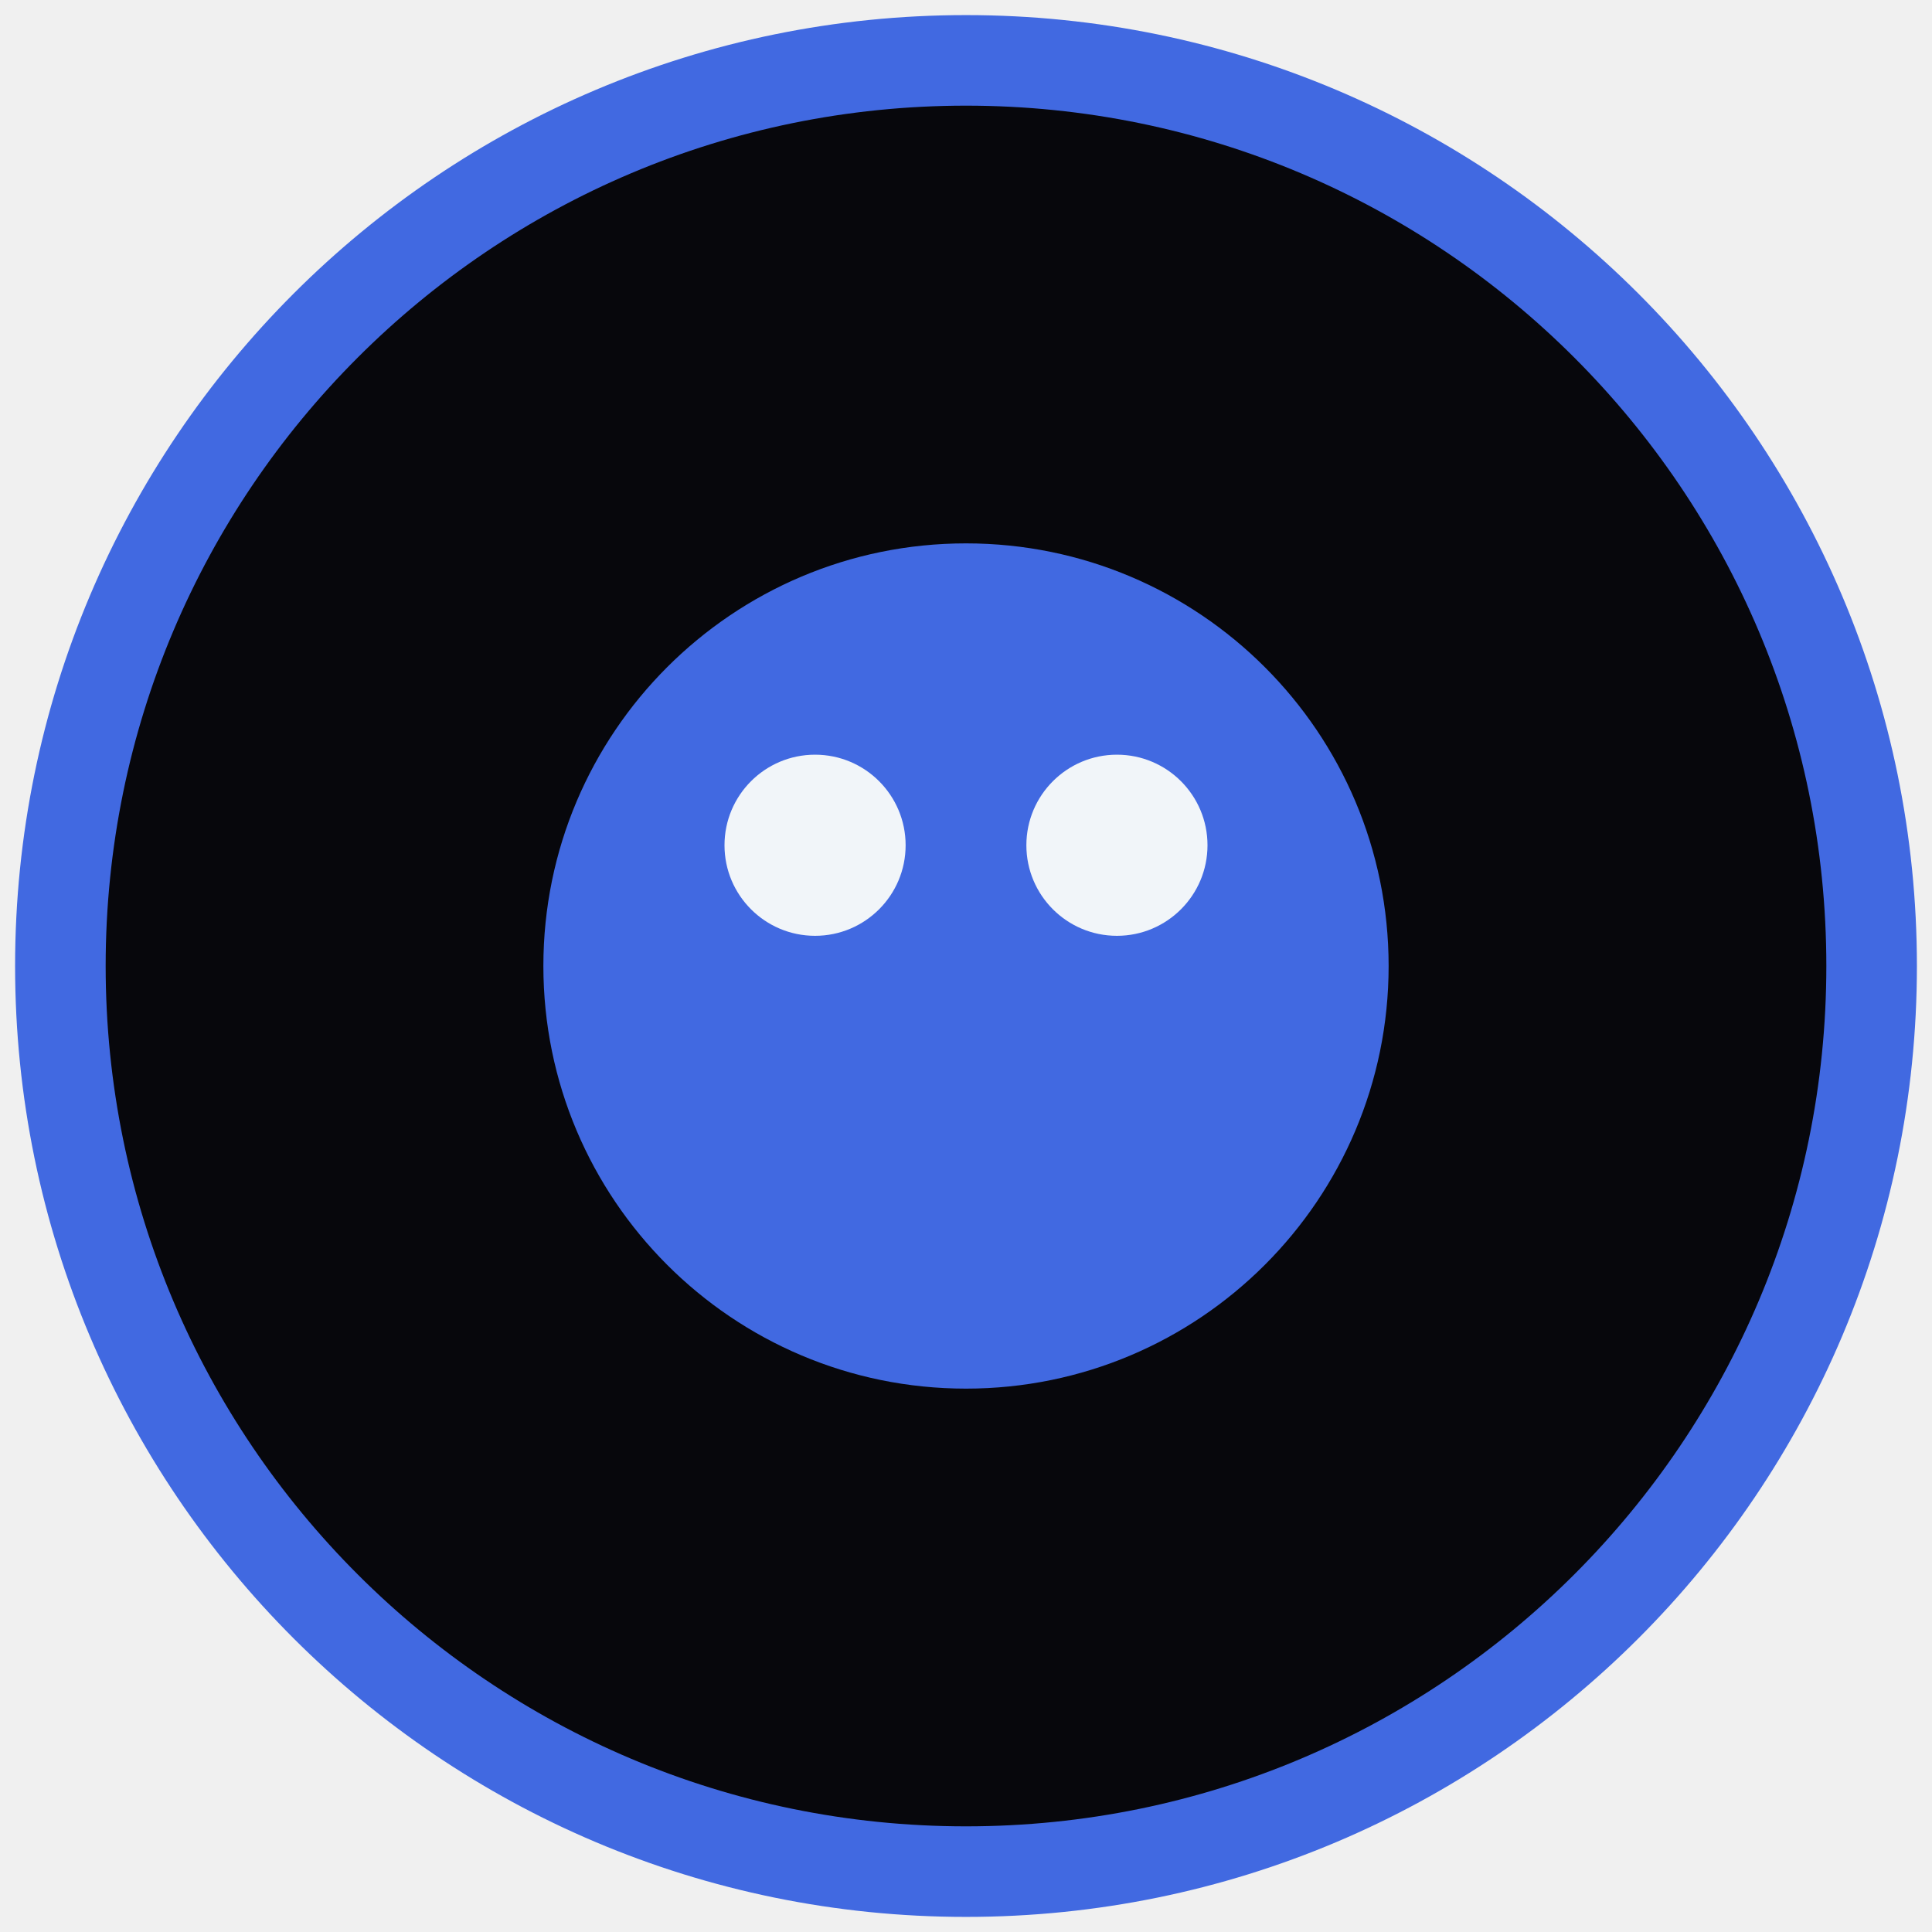
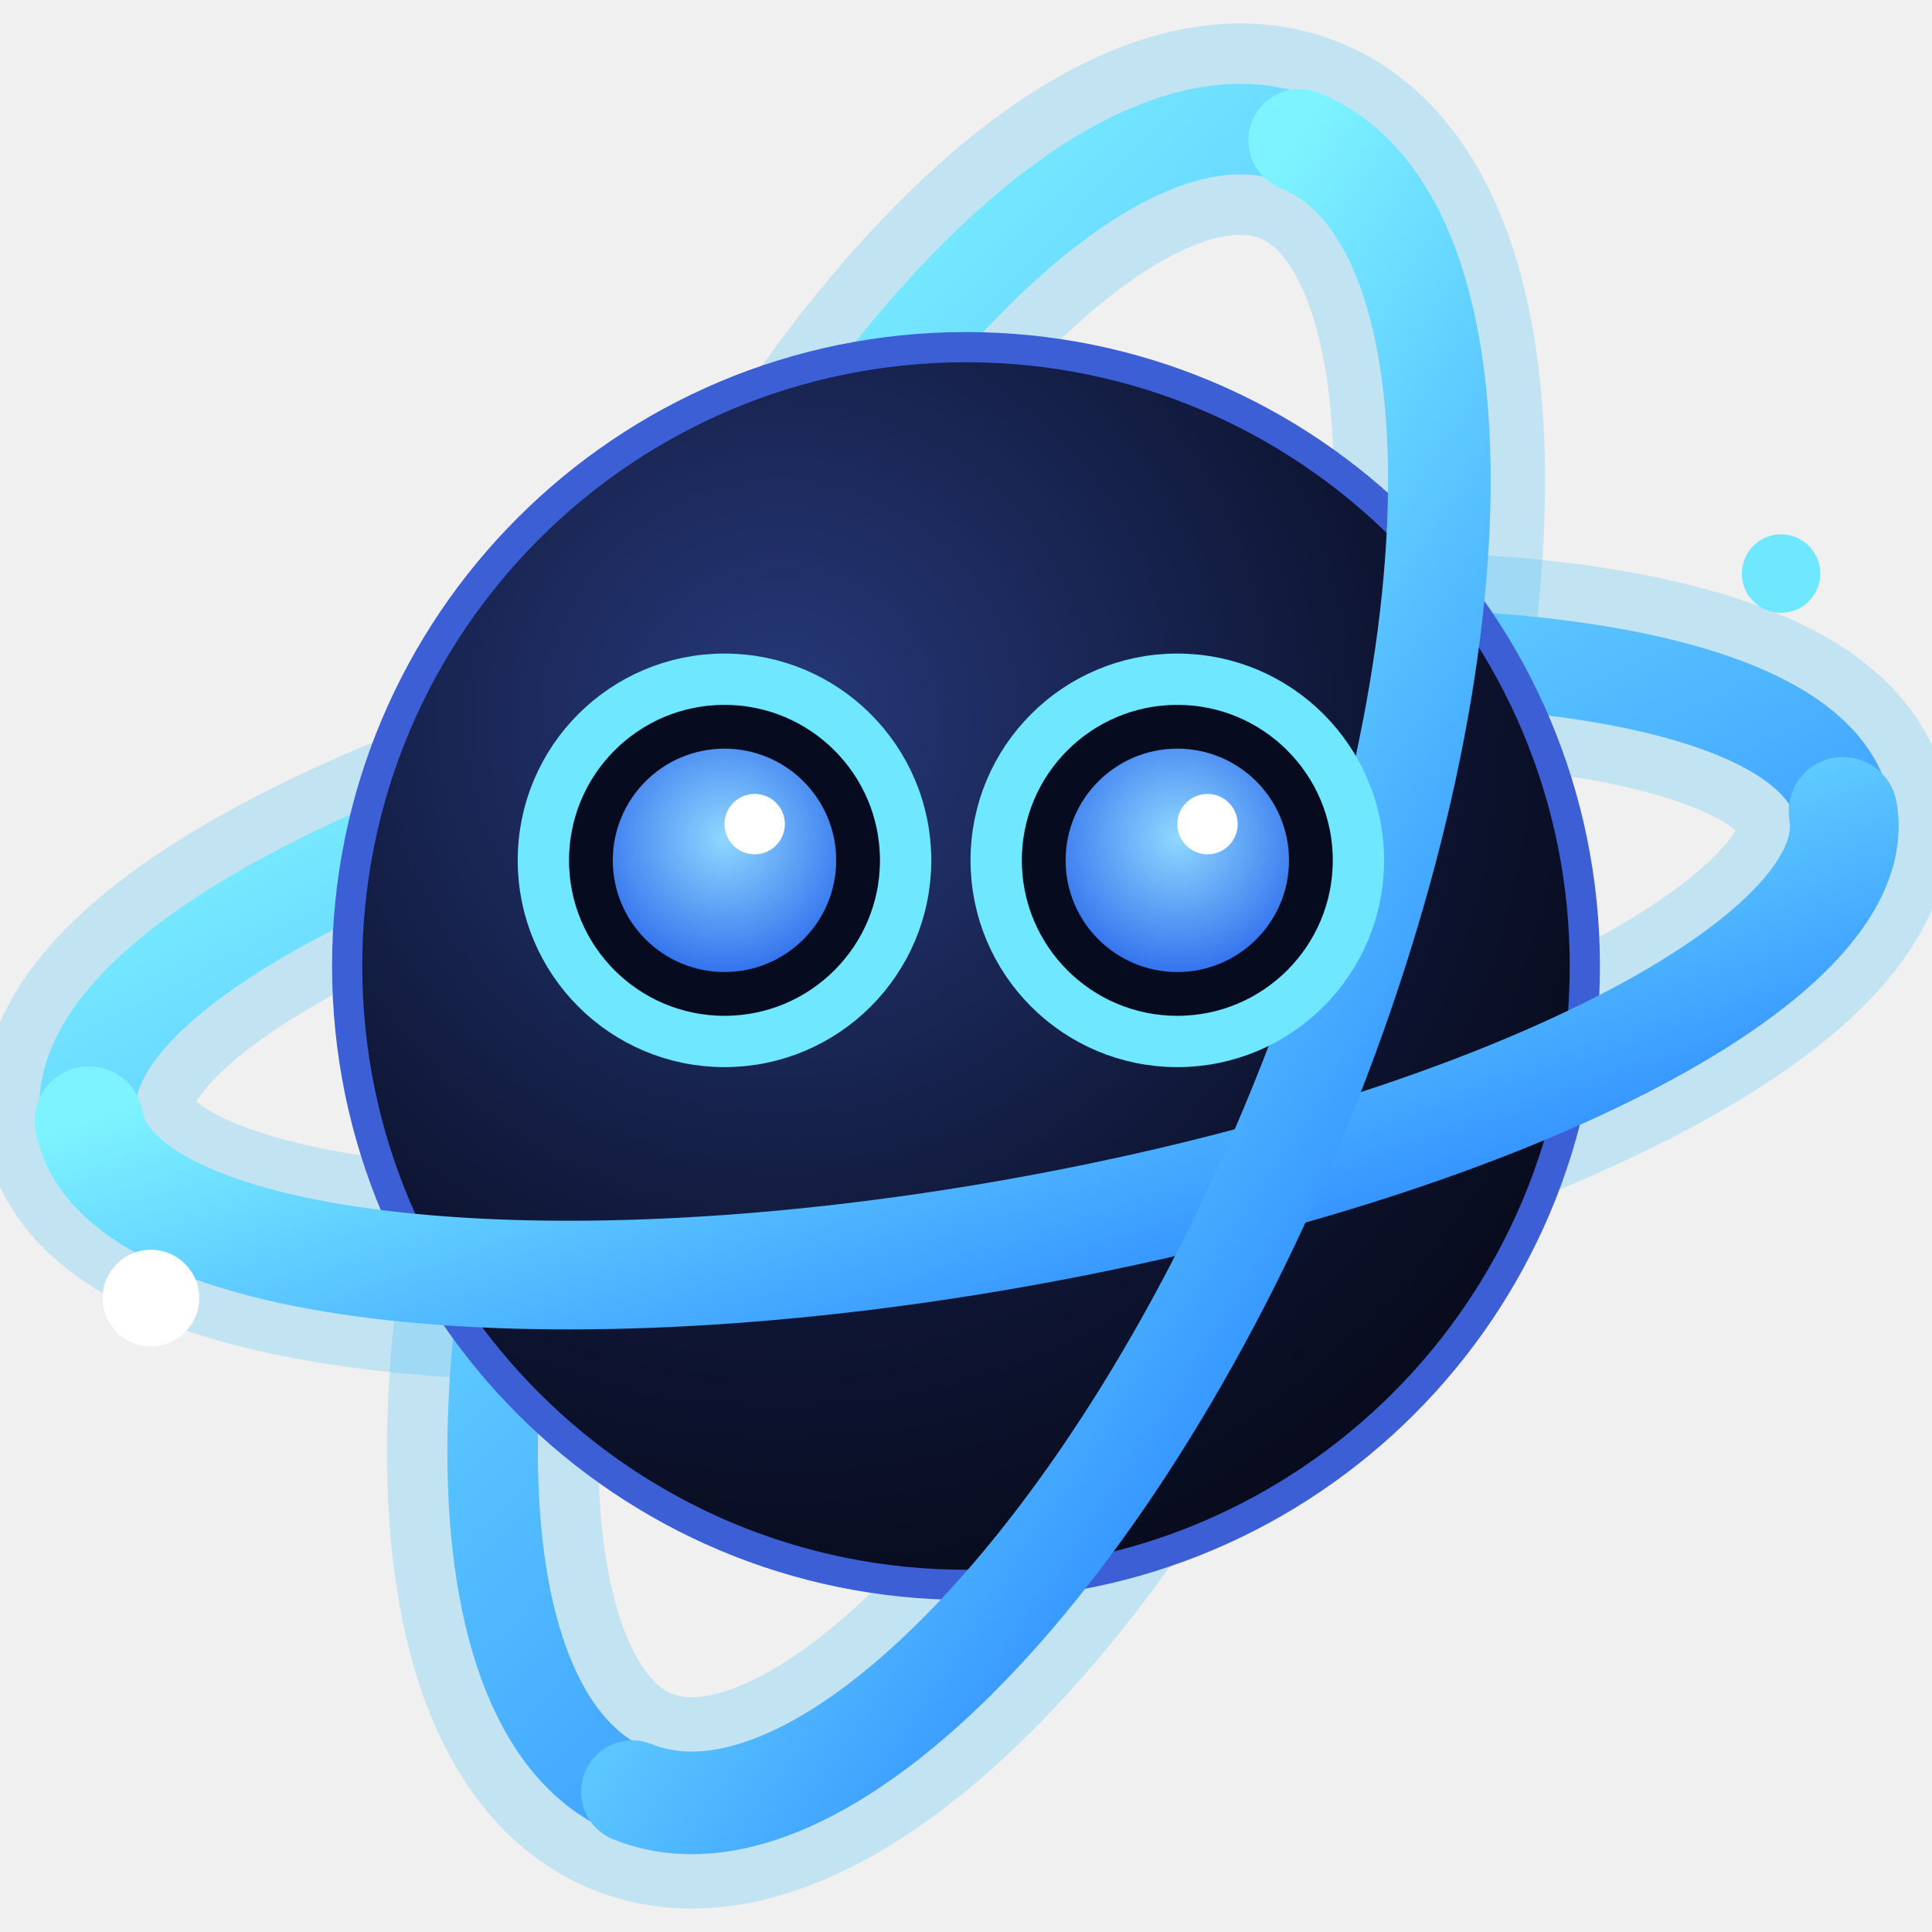
<svg xmlns="http://www.w3.org/2000/svg" viewBox="0 0 64 64">
-   <circle cx="32" cy="32" r="30" fill="#07070C" stroke="#4169E1" stroke-width="3" />
-   <circle cx="32" cy="32" r="14" fill="#4169E1" />
-   <circle cx="27" cy="28" r="3" fill="#F1F5F9" />
-   <circle cx="37" cy="28" r="3" fill="#F1F5F9" />
+   <defs>
+     <linearGradient id="ring" x1="0" y1="0" x2="1" y2="1">
+       <stop offset="0" stop-color="#7df3ff" />
+       <stop offset="1" stop-color="#2f8cff" />
+     </linearGradient>
+     <radialGradient id="body" cx="0.35" cy="0.3" r="0.9">
+       <stop offset="0" stop-color="#26397a" />
+       <stop offset="0.55" stop-color="#0e1533" />
+       <stop offset="1" stop-color="#04050e" />
+     </radialGradient>
+     <radialGradient id="iris" cx="0.5" cy="0.4" r="0.7">
+       <stop offset="0" stop-color="#8fd8ff" />
+       <stop offset="1" stop-color="#2563eb" />
+     </radialGradient>
+   </defs>
+   <g transform="rotate(-10 32 32)" fill="none">
+     <ellipse cx="32" cy="32" rx="29.5" ry="9" stroke="#38bdf8" stroke-opacity="0.25" stroke-width="7" />
+   </g>
+   <g transform="rotate(22 32 32)" fill="none">
+     <ellipse cx="32" cy="32" rx="12" ry="29.5" stroke="#38bdf8" stroke-opacity="0.25" stroke-width="7" />
+   </g>
+   <g transform="rotate(-10 32 32)" fill="none">
+     <ellipse cx="32" cy="32" rx="29.5" ry="9" stroke="url(#ring)" stroke-width="3.2" />
+   </g>
+   <g transform="rotate(22 32 32)" fill="none">
+     <ellipse cx="32" cy="32" rx="12" ry="29.5" stroke="url(#ring)" stroke-width="3" />
+   </g>
+   <circle cx="32" cy="32" r="20.5" fill="url(#body)" stroke="#3d5fd6" stroke-width="1" />
+   <g transform="rotate(-10 32 32)" fill="none" stroke-linecap="round">
+     <path d="M2.5 32 A29.5 9 0 0 0 61.5 32" stroke="url(#ring)" stroke-width="3.6" />
+   </g>
+   <g transform="rotate(22 32 32)" fill="none" stroke-linecap="round">
+     <path d="M32 2.5 A12 29.5 0 0 1 32 61.5" stroke="url(#ring)" stroke-width="3.4" />
+   </g>
+   <circle cx="24" cy="28.5" r="6" fill="#070b1f" stroke="#6ee7ff" stroke-width="1.7" />
+   <circle cx="39" cy="28.5" r="6" fill="#070b1f" stroke="#6ee7ff" stroke-width="1.7" />
+   <circle cx="24" cy="28.5" r="3.7" fill="url(#iris)" />
+   <circle cx="39" cy="28.5" r="3.7" fill="url(#iris)" />
+   <circle cx="25" cy="27.3" r="1" fill="#fff" />
+   <circle cx="40" cy="27.3" r="1" fill="#fff" />
+   <circle cx="5" cy="43" r="1.6" fill="#fff" />
+   <circle cx="59" cy="19" r="1.3" fill="#6ee7ff" />
</svg>
